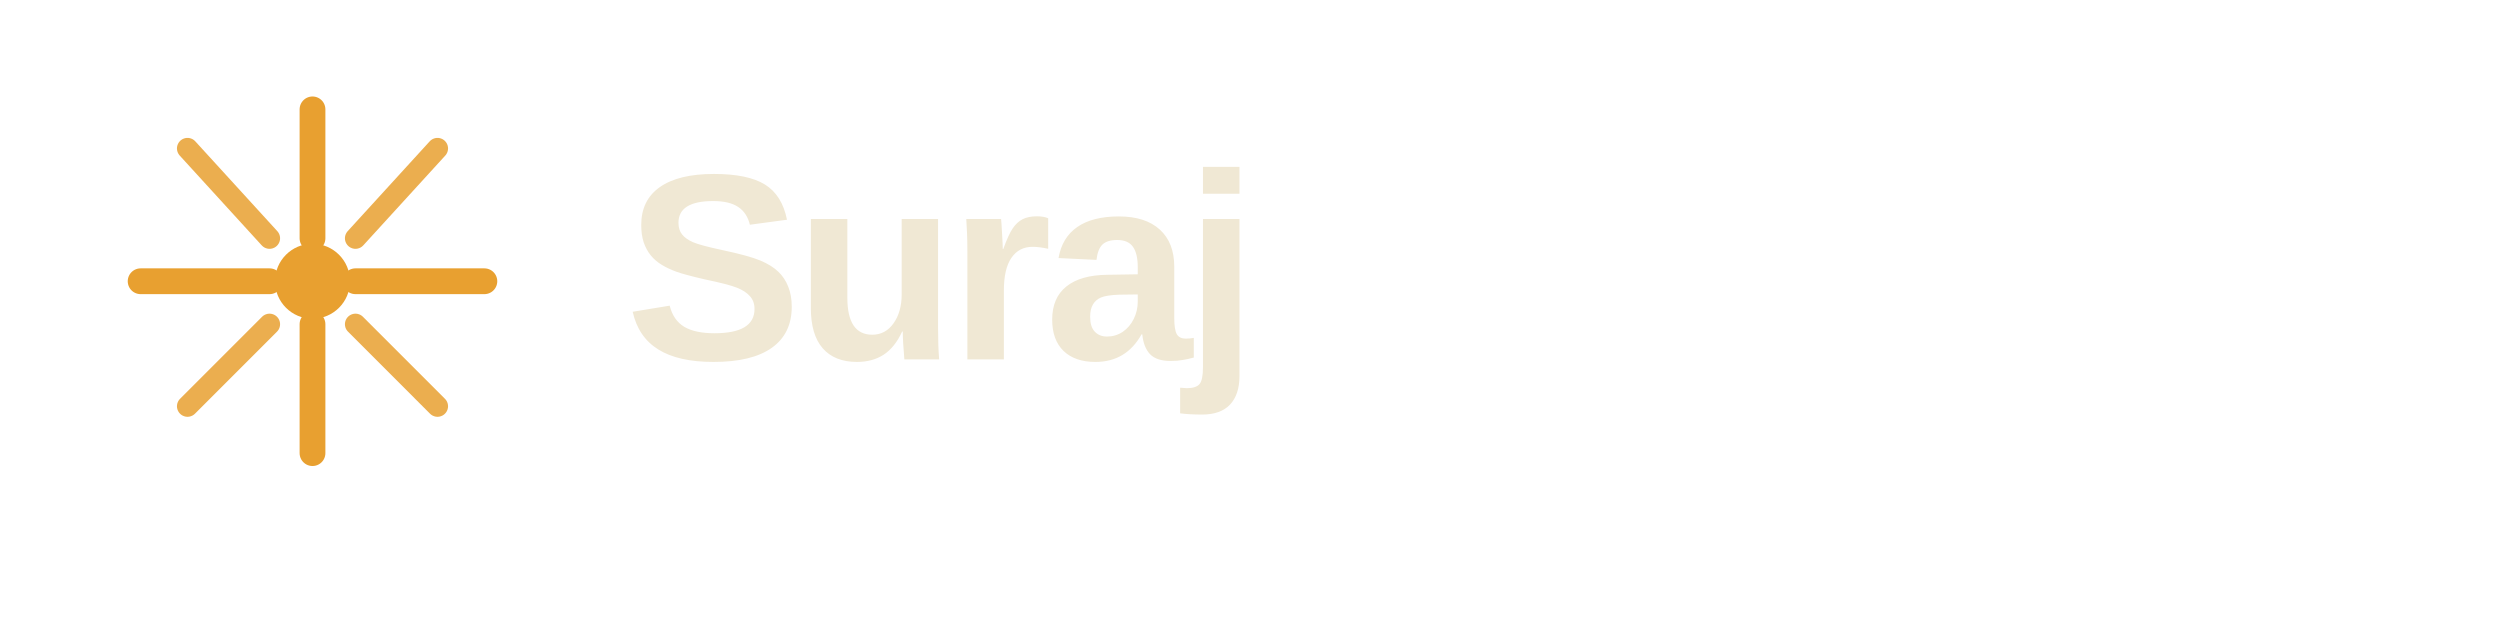
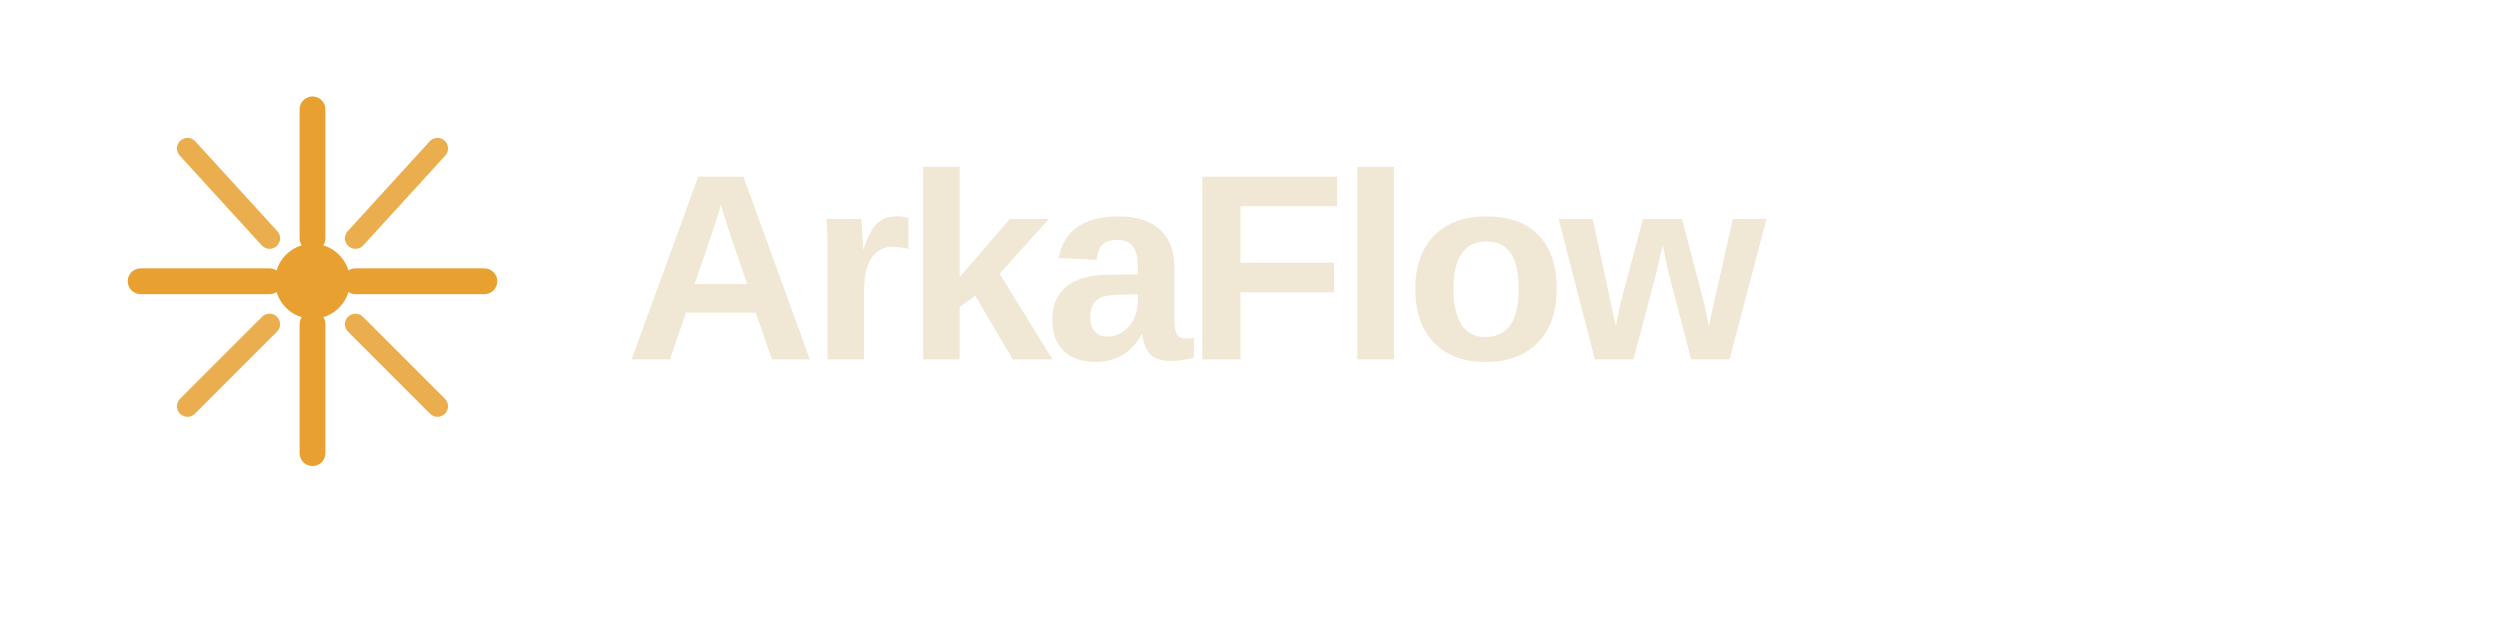
<svg xmlns="http://www.w3.org/2000/svg" viewBox="0 0 320 80" width="320" height="80" role="img">
  <g transform="translate(12, 8)" fill="none">
    <circle cx="28" cy="28" r="4.8" fill="#e8a030" />
    <line x1="28" y1="22.5" x2="28" y2="6" stroke="#e8a030" stroke-width="3.3" stroke-linecap="round" />
    <line x1="33.5" y1="22.5" x2="44" y2="11" stroke="#e8a030" stroke-width="2.7" stroke-linecap="round" opacity=".85" />
    <line x1="33.5" y1="28" x2="50" y2="28" stroke="#e8a030" stroke-width="3.3" stroke-linecap="round" />
    <line x1="33.5" y1="33.5" x2="44" y2="44" stroke="#e8a030" stroke-width="2.7" stroke-linecap="round" opacity=".85" />
    <line x1="28" y1="33.5" x2="28" y2="50" stroke="#e8a030" stroke-width="3.3" stroke-linecap="round" />
    <line x1="22.5" y1="33.5" x2="12" y2="44" stroke="#e8a030" stroke-width="2.7" stroke-linecap="round" opacity=".85" />
    <line x1="22.5" y1="28" x2="6" y2="28" stroke="#e8a030" stroke-width="3.3" stroke-linecap="round" />
    <line x1="22.5" y1="22.5" x2="12" y2="11" stroke="#e8a030" stroke-width="2.7" stroke-linecap="round" opacity=".85" />
  </g>
-   <text x="80" y="46" font-family="'Bricolage Grotesque', 'Helvetica Neue', Arial, sans-serif" font-size="34" font-weight="700" letter-spacing="-1" fill="#f0e8d4">Suraj</text>
+   <text x="80" y="46" font-family="'Bricolage Grotesque', 'Helvetica Neue', Arial, sans-serif" font-size="34" font-weight="700" letter-spacing="-1" fill="#f0e8d4">ArkaFlow</text>
</svg>
